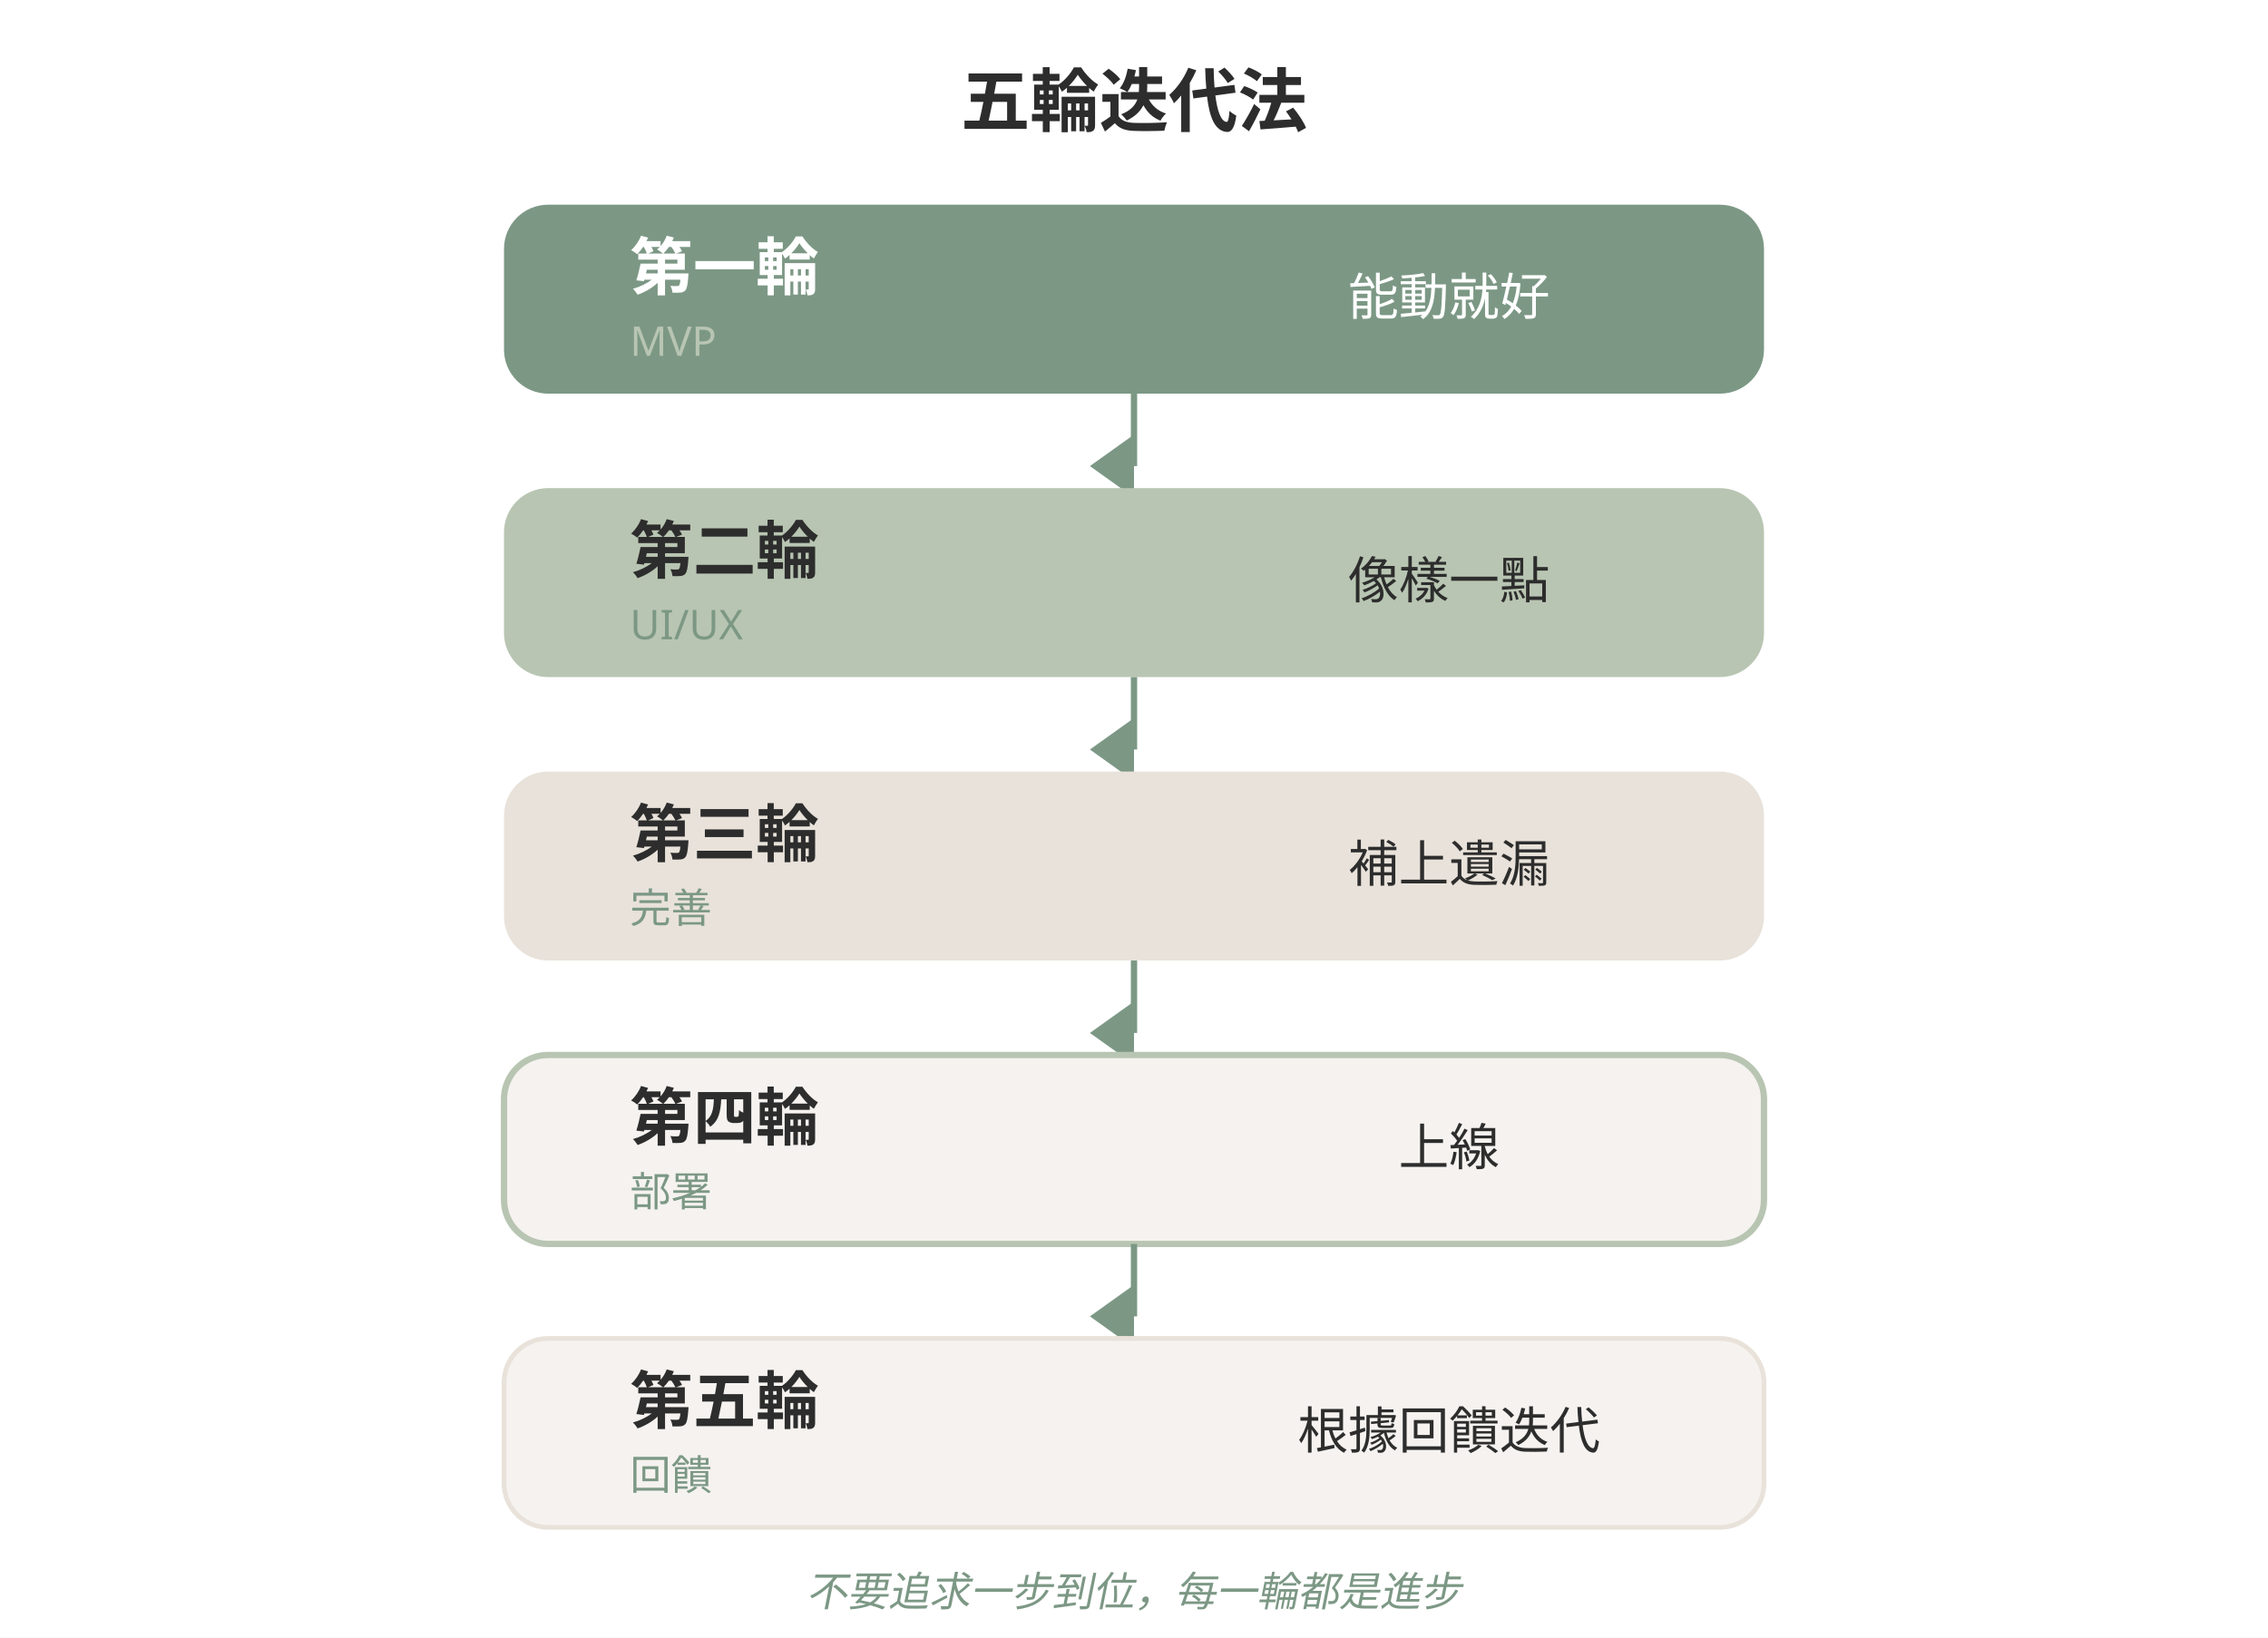
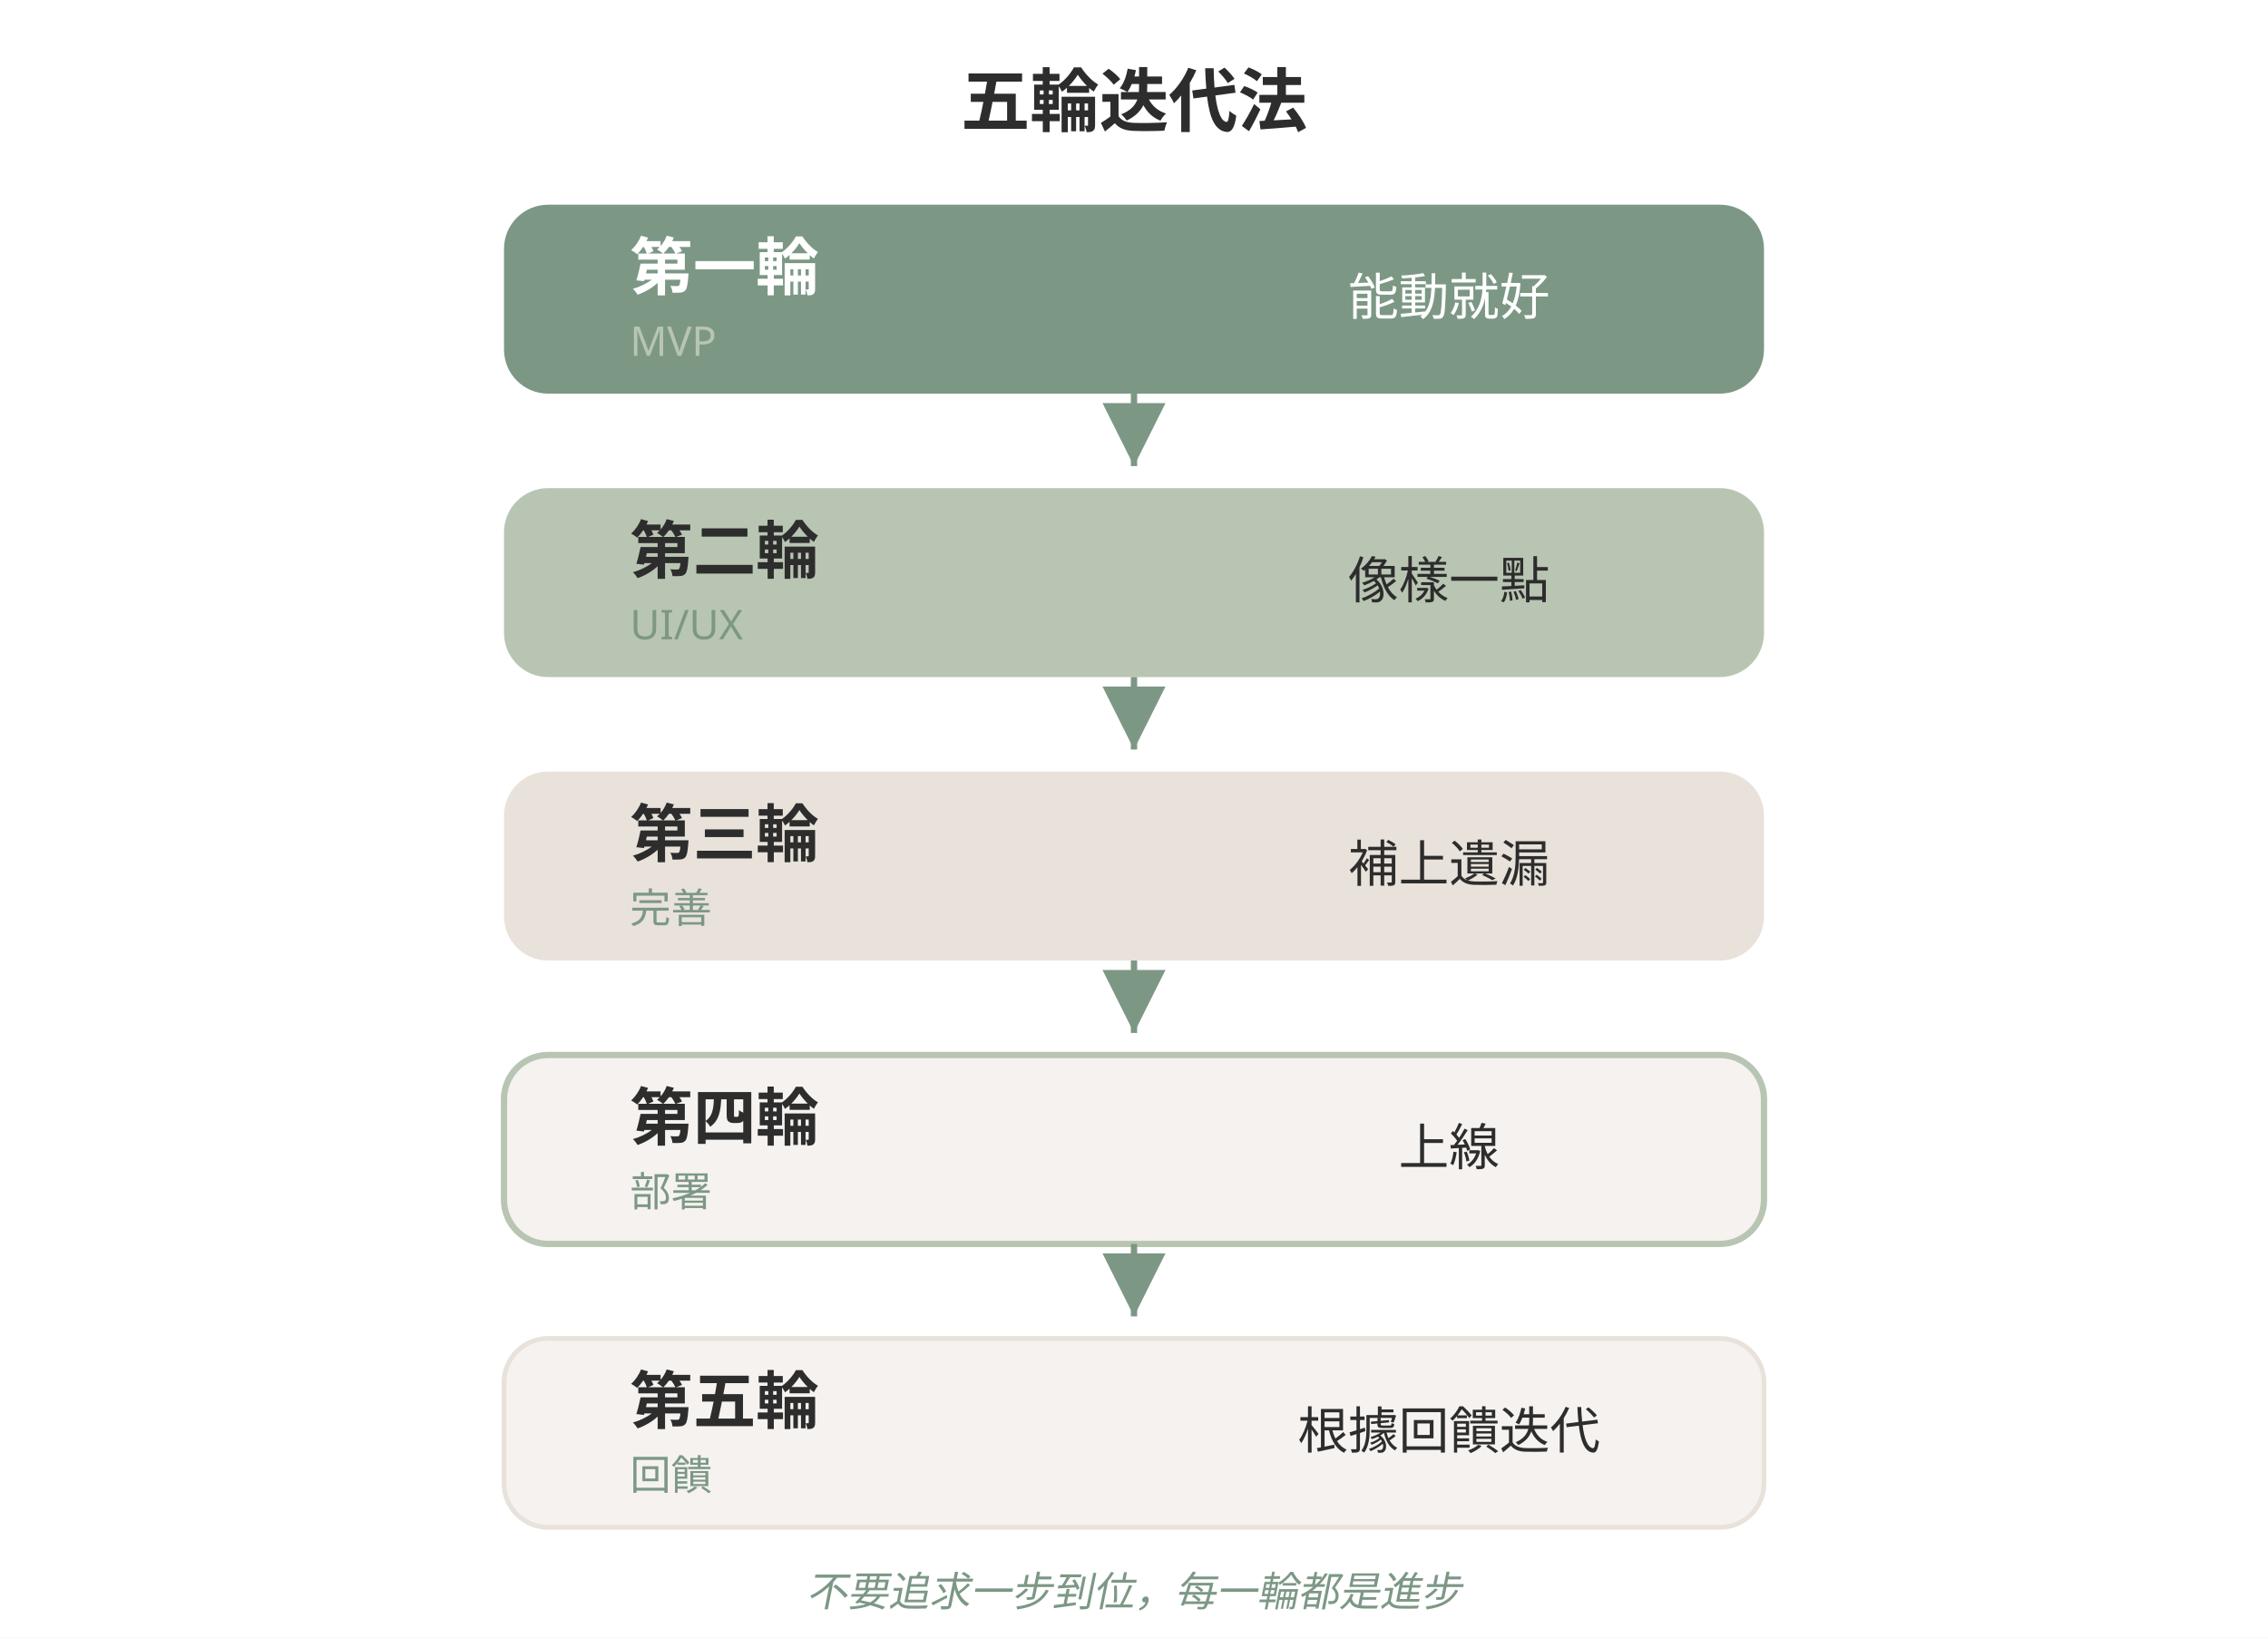
<svg xmlns="http://www.w3.org/2000/svg" width="720" height="520" viewBox="0 0 720 520">
  <rect width="720" height="520" fill="#FFFFFF" />
  <defs>
-     <marker id="arrow-d14" markerWidth="10" markerHeight="7" refX="5" refY="0" orient="auto">
-       <polygon points="0 0, 10 0, 5 7" fill="#7C9885" />
+     <marker id="arrow-d14" markerWidth="10" markerHeight="10" refX="10" refY="5" orient="auto">
+       <polygon points="0 0, 10 5, 0 10" fill="#7C9885" />
    </marker>
  </defs>
  <text x="360" y="40" font-family="PingFang TC, Noto Sans TC, sans-serif" font-size="22" font-weight="bold" fill="#2D2D2D" text-anchor="middle">五輪迭代法</text>
  <rect x="160" y="65" width="400" height="60" rx="14" fill="#7C9885" />
  <text x="200" y="92" font-family="PingFang TC, Noto Sans TC, sans-serif" font-size="20" font-weight="bold" fill="#FFFFFF">第一輪</text>
  <text x="200" y="113" font-family="PingFang TC, Noto Sans TC, sans-serif" font-size="13" fill="#B8C5B2">MVP</text>
  <text x="460" y="100" font-family="PingFang TC, Noto Sans TC, sans-serif" font-size="16" fill="#FFFFFF" text-anchor="middle">能動就好</text>
  <line x1="360" y1="125" x2="360" y2="148" stroke="#7C9885" stroke-width="2" marker-end="url(#arrow-d14)" />
  <rect x="160" y="155" width="400" height="60" rx="14" fill="#B8C5B2" />
  <text x="200" y="182" font-family="PingFang TC, Noto Sans TC, sans-serif" font-size="20" font-weight="bold" fill="#2D2D2D">第二輪</text>
  <text x="200" y="203" font-family="PingFang TC, Noto Sans TC, sans-serif" font-size="13" fill="#7C9885">UI/UX</text>
  <text x="460" y="190" font-family="PingFang TC, Noto Sans TC, sans-serif" font-size="16" fill="#2D2D2D" text-anchor="middle">像樣一點</text>
  <line x1="360" y1="215" x2="360" y2="238" stroke="#7C9885" stroke-width="2" marker-end="url(#arrow-d14)" />
  <rect x="160" y="245" width="400" height="60" rx="14" fill="#E8E2DA" />
  <text x="200" y="272" font-family="PingFang TC, Noto Sans TC, sans-serif" font-size="20" font-weight="bold" fill="#2D2D2D">第三輪</text>
  <text x="200" y="293" font-family="PingFang TC, Noto Sans TC, sans-serif" font-size="13" fill="#7C9885">完善</text>
  <text x="460" y="280" font-family="PingFang TC, Noto Sans TC, sans-serif" font-size="16" fill="#2D2D2D" text-anchor="middle">補上遺漏</text>
  <line x1="360" y1="305" x2="360" y2="328" stroke="#7C9885" stroke-width="2" marker-end="url(#arrow-d14)" />
  <rect x="160" y="335" width="400" height="60" rx="14" fill="#F5F2EF" stroke="#B8C5B2" stroke-width="2" />
  <text x="200" y="362" font-family="PingFang TC, Noto Sans TC, sans-serif" font-size="20" font-weight="bold" fill="#2D2D2D">第四輪</text>
  <text x="200" y="383" font-family="PingFang TC, Noto Sans TC, sans-serif" font-size="13" fill="#7C9885">部署</text>
  <text x="460" y="370" font-family="PingFang TC, Noto Sans TC, sans-serif" font-size="16" fill="#2D2D2D" text-anchor="middle">上線</text>
  <line x1="360" y1="395" x2="360" y2="418" stroke="#7C9885" stroke-width="2" marker-end="url(#arrow-d14)" />
  <rect x="160" y="425" width="400" height="60" rx="14" fill="#F5F2EF" stroke="#E8E2DA" stroke-width="1.5" />
  <text x="200" y="452" font-family="PingFang TC, Noto Sans TC, sans-serif" font-size="20" font-weight="bold" fill="#2D2D2D">第五輪</text>
  <text x="200" y="473" font-family="PingFang TC, Noto Sans TC, sans-serif" font-size="13" fill="#7C9885">回饋</text>
  <text x="460" y="460" font-family="PingFang TC, Noto Sans TC, sans-serif" font-size="16" fill="#2D2D2D" text-anchor="middle">根據回饋迭代</text>
  <text x="360" y="510" font-family="PingFang TC, Noto Sans TC, sans-serif" font-size="13" fill="#7C9885" text-anchor="middle" font-style="italic">不要追求一步到位，每一輪都是進步</text>
</svg>
